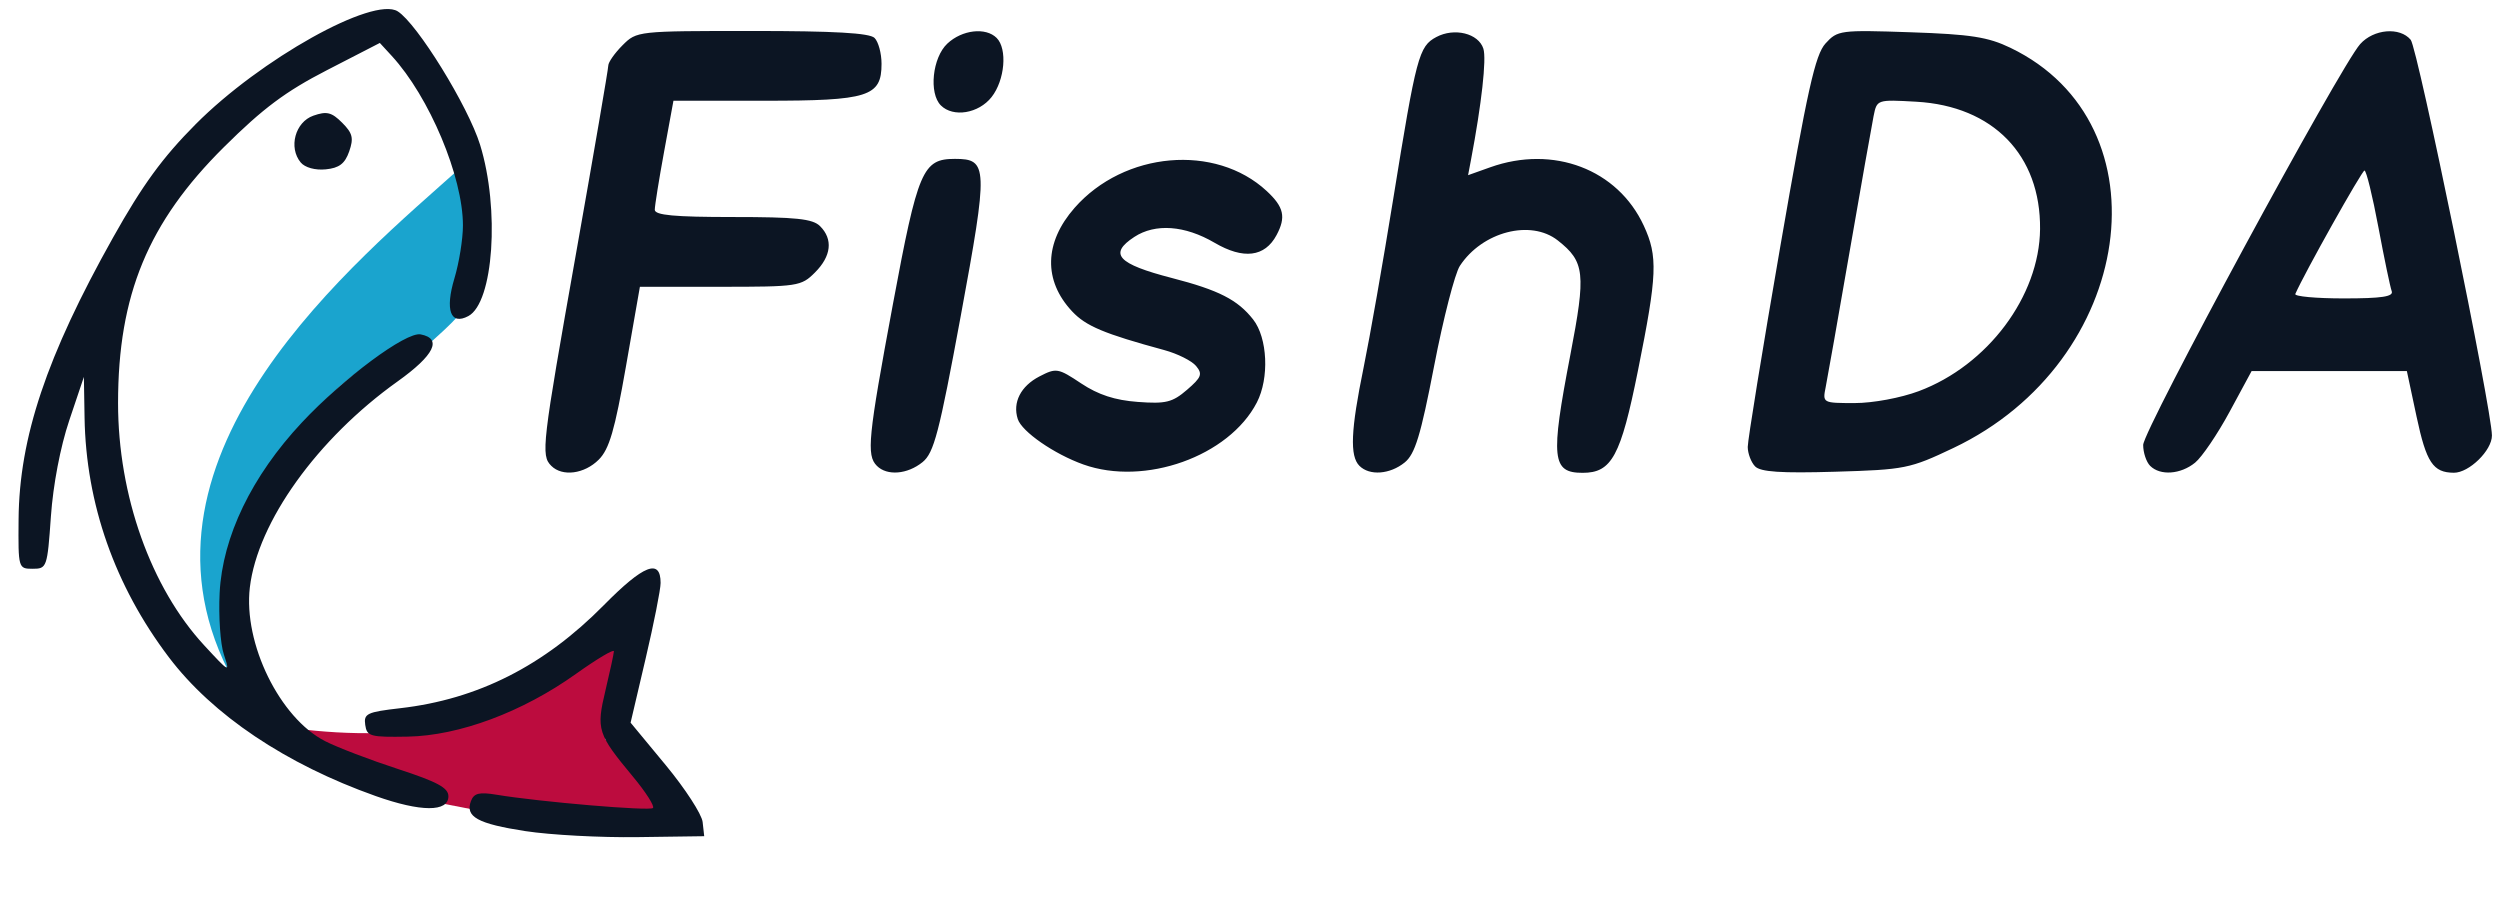
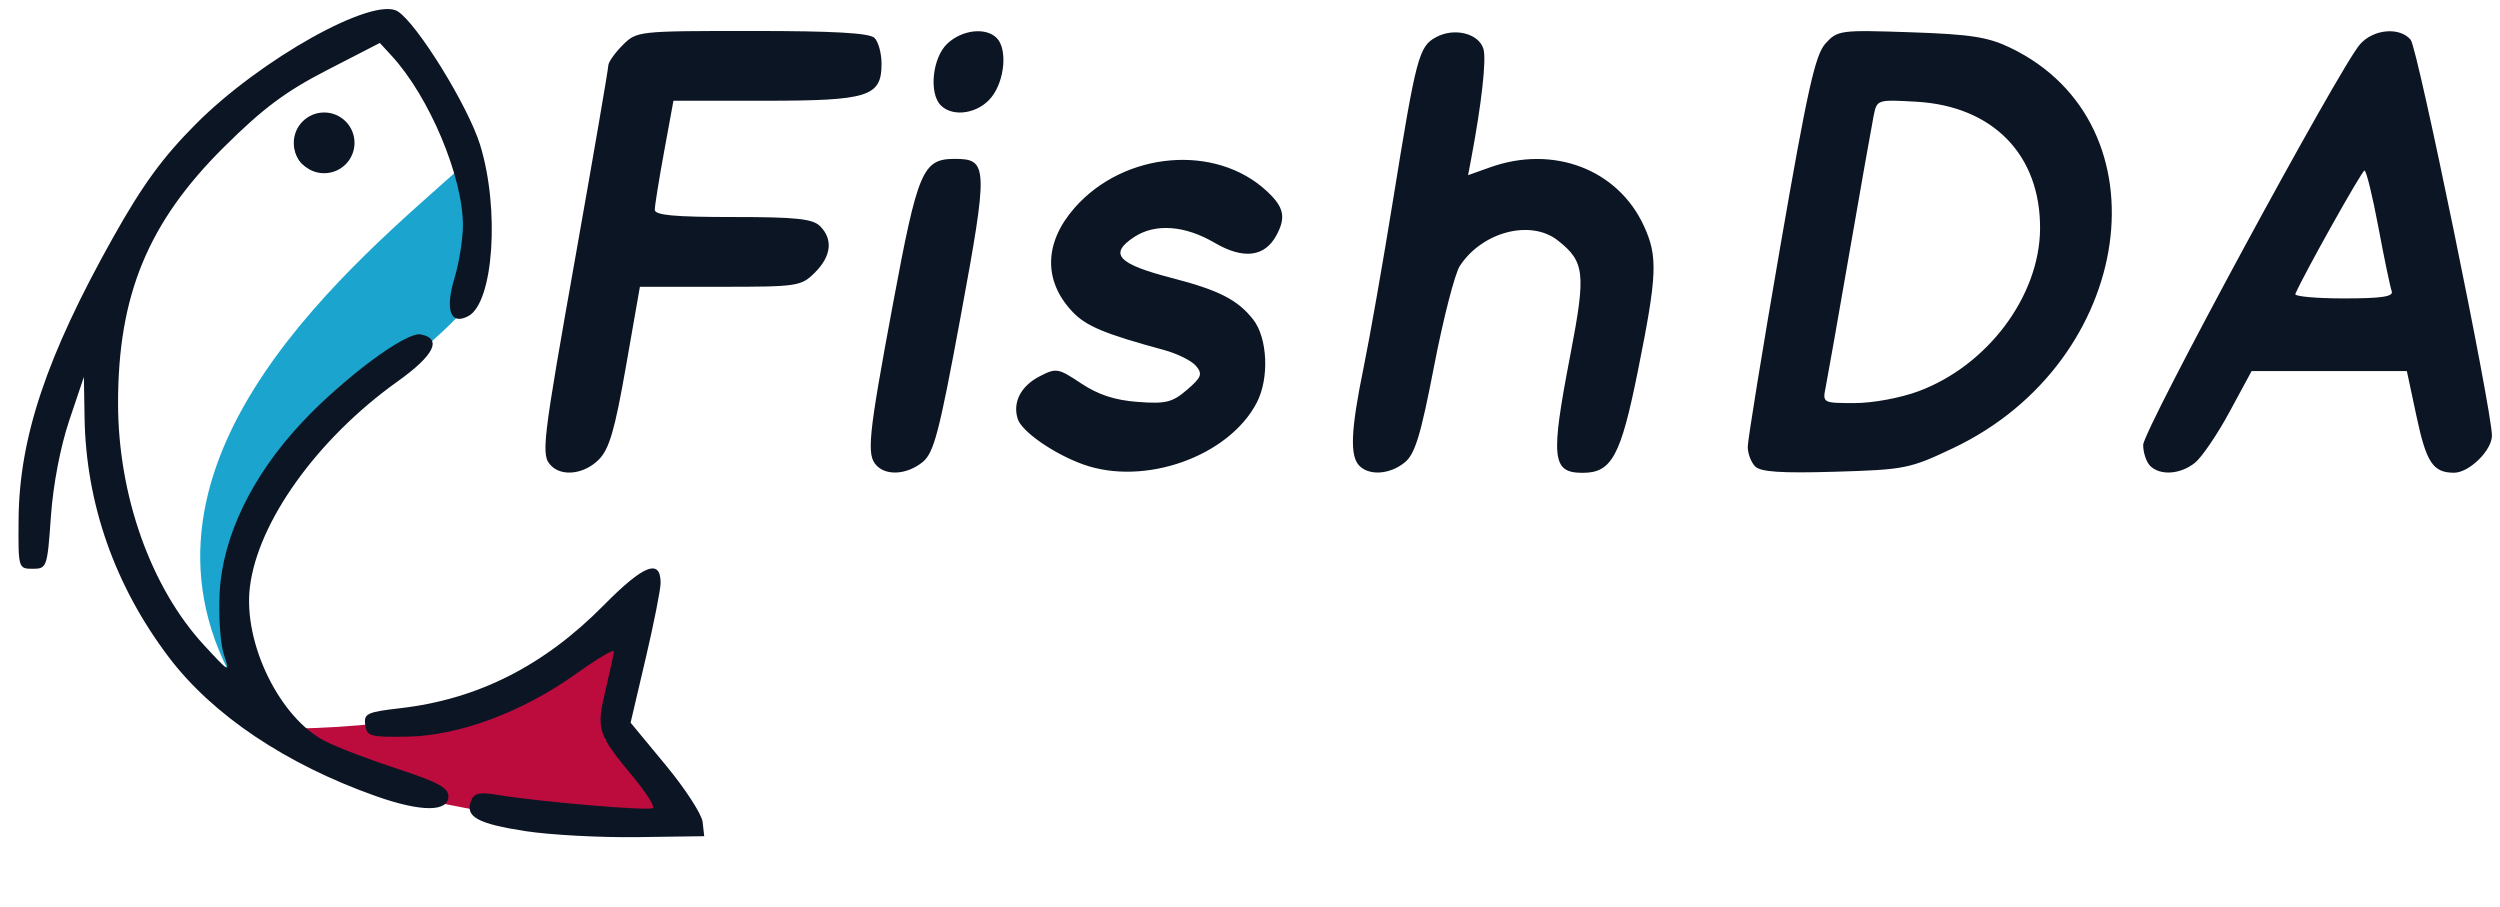
<svg xmlns="http://www.w3.org/2000/svg" version="1.1" id="svg3328" width="573.333" height="208" viewBox="0 0 573.333 208">
  <defs id="defs3332" />
  <g id="g4021" transform="translate(-3.664704,14.82646)">
-     <path id="path4001" d="m 71.48,152.262 c 24.385,3.04 52.51,0.712 75.311,-23.241 l -4.373,25.598 14.9,16.836 -44.215,-0.449 -8.098,-1.577 z" style="fill:#bc0c3e;fill-opacity:1;stroke:none;stroke-width:0.981px;stroke-linecap:butt;stroke-linejoin:miter;stroke-opacity:1" />
    <path id="path3997" d="M 55.932,138.844 C 31.054,89.075 85.668,44.798 109.217,23.691 c 3.698,10.351 1.396,22.086 -0.324,33.687 -1.205,1.628 -5.738,5.722 -8.618,8.188 C 90.127,60.203 48.814,96.823 55.932,138.844 Z" style="fill:#1aa4ce;fill-opacity:1;stroke:none;stroke-width:1px;stroke-linecap:butt;stroke-linejoin:miter;stroke-opacity:1" />
+     <path id="path4001" d="m 71.48,152.262 c 25.059,-0.496 53.547,-4.734 75.311,-23.241 l -4.373,25.598 14.9,16.836 -44.215,-0.449 -8.098,-1.577 z" style="fill:#bc0c3e;fill-opacity:1;stroke:none;stroke-width:0.981px;stroke-linecap:butt;stroke-linejoin:miter;stroke-opacity:1" />
    <path id="path3338" d="m 124.191,175.783 c -10.994,-1.692 -13.902,-3.301 -12.513,-6.92 0.687,-1.792 1.899,-2.089 5.844,-1.434 9.913,1.645 35.148,3.788 35.888,3.048 0.417,-0.417 -1.629,-3.633 -4.548,-7.146 -8.181,-9.845 -8.494,-10.824 -6.342,-19.836 1.036,-4.336 1.904,-8.365 1.93,-8.952 0.026,-0.587 -3.888,1.741 -8.698,5.173 -12.288,8.768 -26.788,14.176 -38.588,14.391 -8.591,0.156 -9.366,-0.058 -9.741,-2.691 -0.368,-2.584 0.405,-2.954 8,-3.824 17.82,-2.042 33.008,-9.729 46.747,-23.66 9.104,-9.231 12.994,-10.745 12.994,-5.056 0,1.476 -1.548,9.287 -3.441,17.357 l -3.441,14.673 8.079,9.766 c 4.443,5.372 8.242,11.23 8.441,13.018 l 0.362,3.252 -15.333,0.213 c -8.433,0.117 -19.971,-0.501 -25.64,-1.374 z M 89.832,167.737 c -20.611,-7.303 -37.419,-18.585 -47.461,-31.857 -12.375,-16.355 -18.986,-35.16 -19.314,-54.935 l -0.155,-9.333 -3.362,10 c -2.033,6.045 -3.694,14.746 -4.202,22 -0.818,11.687 -0.926,12 -4.173,12 -3.301,0 -3.332,-0.108 -3.239,-11.333 0.156,-18.752 6.412,-37.423 21.644,-64.591 6.77,-12.074 11.349,-18.36 18.939,-26 14.836,-14.932 40.751,-29.417 46.361,-25.914 4.446,2.776 16.159,21.748 18.894,30.602 4.555,14.748 3.084,36.194 -2.694,39.286 -4.08,2.183 -5.384,-1.366 -3.186,-8.669 1.071,-3.559 1.948,-9.013 1.948,-12.119 0,-11.161 -7.707,-29.511 -16.335,-38.89 L 90.773,-4.979 78.636,1.271 c -9.485,4.884 -14.643,8.736 -23.606,17.628 -17.397,17.26 -24.291,33.923 -24.291,58.711 0,21.173 7.519,42.324 19.752,55.56 5.853,6.333 5.928,6.367 4.503,2.069 -0.797,-2.404 -1.228,-8.748 -0.958,-14.097 0.65,-12.878 7.354,-26.777 18.837,-39.051 9.566,-10.226 23.914,-20.876 27.257,-20.233 5.016,0.966 3.15,4.772 -5.294,10.797 -18.398,13.129 -32.095,32.227 -33.872,47.229 -1.523,12.856 6.852,29.951 17.278,35.27 2.8,1.429 10.303,4.296 16.674,6.373 9.068,2.956 11.583,4.315 11.583,6.263 0,3.643 -6.292,3.624 -16.667,-0.052 z M 130.098,92.011 c -2.416,-2.416 -2.17,-4.525 5.733,-49.067 4.033,-22.732 7.333,-41.958 7.333,-42.726 0,-0.767 1.473,-2.868 3.273,-4.668 3.255,-3.255 3.417,-3.273 29.733,-3.273 18.803,0 26.924,0.463 28.061,1.6 0.88,0.88 1.6,3.546 1.6,5.924 0,7.535 -2.975,8.476 -26.825,8.476 h -20.898 l -2.141,11.667 c -1.178,6.417 -2.14,12.417 -2.139,13.333 0.003,1.25 4.474,1.667 17.907,1.667 14.499,0 18.303,0.399 20,2.095 3.012,3.012 2.585,6.87 -1.177,10.632 -3.159,3.159 -3.913,3.273 -21.708,3.273 h -18.435 l -3.207,18.309 c -2.556,14.591 -3.821,18.923 -6.231,21.333 -3.295,3.295 -8.348,3.956 -10.879,1.425 z m 74.667,0 c -2.432,-2.432 -2.036,-6.427 3.674,-37.079 5.731,-30.767 6.821,-33.321 14.219,-33.321 7.6,0 7.665,1.746 1.337,36.03 -4.953,26.833 -6.146,31.398 -8.763,33.517 -3.47,2.81 -8.131,3.19 -10.467,0.853 z m 47.357,-0.316 c -6.699,-2.39 -14.112,-7.522 -15.049,-10.417 -1.23,-3.804 0.679,-7.557 4.974,-9.778 3.853,-1.993 4.265,-1.924 9.572,1.607 3.909,2.6 7.737,3.852 12.972,4.24 6.439,0.477 7.94,0.109 11.29,-2.773 3.327,-2.862 3.616,-3.622 2.082,-5.47 -0.98,-1.181 -4.26,-2.821 -7.29,-3.645 -13.854,-3.768 -17.976,-5.5 -21.143,-8.883 -6.616,-7.068 -6.405,-15.789 0.574,-23.738 11.36,-12.939 32.298,-14.77 44.06,-3.854 3.954,3.669 4.467,5.974 2.252,10.113 -2.69,5.026 -7.59,5.628 -14.216,1.745 -6.81,-3.991 -13.593,-4.482 -18.4,-1.332 -5.953,3.901 -3.852,6.193 8.638,9.424 10.733,2.777 15.057,4.984 18.608,9.498 3.326,4.228 3.739,13.467 0.853,19.048 -6.382,12.341 -25.691,19.241 -39.778,14.215 z m 63.31,0.316 c -2.249,-2.249 -1.998,-8.168 0.961,-22.587 1.408,-6.864 4.451,-24.18 6.761,-38.48 5.32,-32.931 5.905,-35.136 9.898,-37.273 4.146,-2.219 9.684,-0.849 10.801,2.672 0.743,2.341 -0.406,12.653 -2.838,25.47 l -0.671,3.536 5.077,-1.811 c 14.482,-5.165 29.246,0.454 35.224,13.405 3.253,7.047 3.084,11.212 -1.343,33.224 -3.949,19.633 -6.01,23.442 -12.684,23.442 -7.059,0 -7.4,-3.269 -2.825,-27.035 3.61,-18.752 3.324,-21.374 -2.861,-26.25 -6.217,-4.9 -17.334,-2.017 -22.475,5.829 -1.143,1.745 -3.798,12.068 -5.898,22.939 -3.087,15.978 -4.382,20.221 -6.754,22.142 -3.385,2.741 -8.058,3.091 -10.372,0.776 z m 90.733,0.12 c -0.917,-0.946 -1.675,-2.95 -1.686,-4.454 -0.011,-1.503 3.356,-22.233 7.482,-46.067 6.214,-35.896 7.991,-43.871 10.353,-46.468 2.762,-3.037 3.371,-3.117 19.518,-2.569 13.788,0.468 17.743,1.084 22.897,3.566 36.368,17.515 28.597,71.979 -13.094,91.778 -9.997,4.748 -11.089,4.967 -27.11,5.44 -12.419,0.367 -17.12,0.053 -18.36,-1.227 z m 37.552,-17.259 c 15.784,-5.906 27.657,-21.774 27.802,-37.16 0.16,-16.968 -10.771,-28.215 -28.391,-29.211 -9.009,-0.509 -9.023,-0.504 -9.789,3.3 -0.422,2.095 -2.9,16.109 -5.507,31.143 -2.607,15.033 -5.071,28.983 -5.476,31 -0.732,3.647 -0.698,3.667 6.653,3.667 4.189,0 10.559,-1.186 14.708,-2.738 z m 53.048,17.138 c -0.88,-0.88 -1.6,-3.038 -1.6,-4.794 0,-3.374 45.167,-86.805 49.773,-91.939 3.106,-3.462 9.1,-3.964 11.584,-0.971 1.582,1.906 18.59,84.761 18.626,90.739 0.021,3.417 -5.25,8.573 -8.736,8.545 -4.775,-0.038 -6.303,-2.336 -8.543,-12.848 l -2.23,-10.465 H 537.835 520.03 l -5.045,9.333 c -2.775,5.133 -6.336,10.383 -7.913,11.667 -3.322,2.703 -8.004,3.036 -10.306,0.733 z m 55.397,-40.067 c -0.342,-0.917 -1.716,-7.517 -3.054,-14.667 -1.338,-7.15 -2.772,-12.997 -3.188,-12.993 -0.589,0.005 -13.816,23.604 -15.867,28.307 -0.244,0.561 4.77,1.02 11.143,1.02 8.712,0 11.433,-0.414 10.966,-1.667 z M 72.622,22.426 c -2.841,-3.423 -1.258,-9.27 2.905,-10.725 3.065,-1.072 4.191,-0.797 6.601,1.613 2.41,2.41 2.685,3.536 1.614,6.601 -0.977,2.794 -2.289,3.793 -5.381,4.097 -2.423,0.238 -4.762,-0.408 -5.739,-1.586 z M 219.432,9.344 c -2.789,-2.789 -1.932,-10.957 1.486,-14.168 3.386,-3.181 8.81,-3.804 11.314,-1.299 2.498,2.498 1.882,9.682 -1.163,13.554 -2.973,3.78 -8.81,4.739 -11.637,1.913 z" style="fill:#0c1523;fill-opacity:1;stroke-width:1.333" />
  </g>
+   <circle style="fill:#0c1523;fill-opacity:1;fill-rule:nonzero;stroke:none;stroke-width:13.228;stroke-linecap:round;stroke-linejoin:round;stroke-miterlimit:4;stroke-dasharray:none;stroke-opacity:1" id="path815" cx="74.339" cy="32.761" r="6.964" />
</svg>
